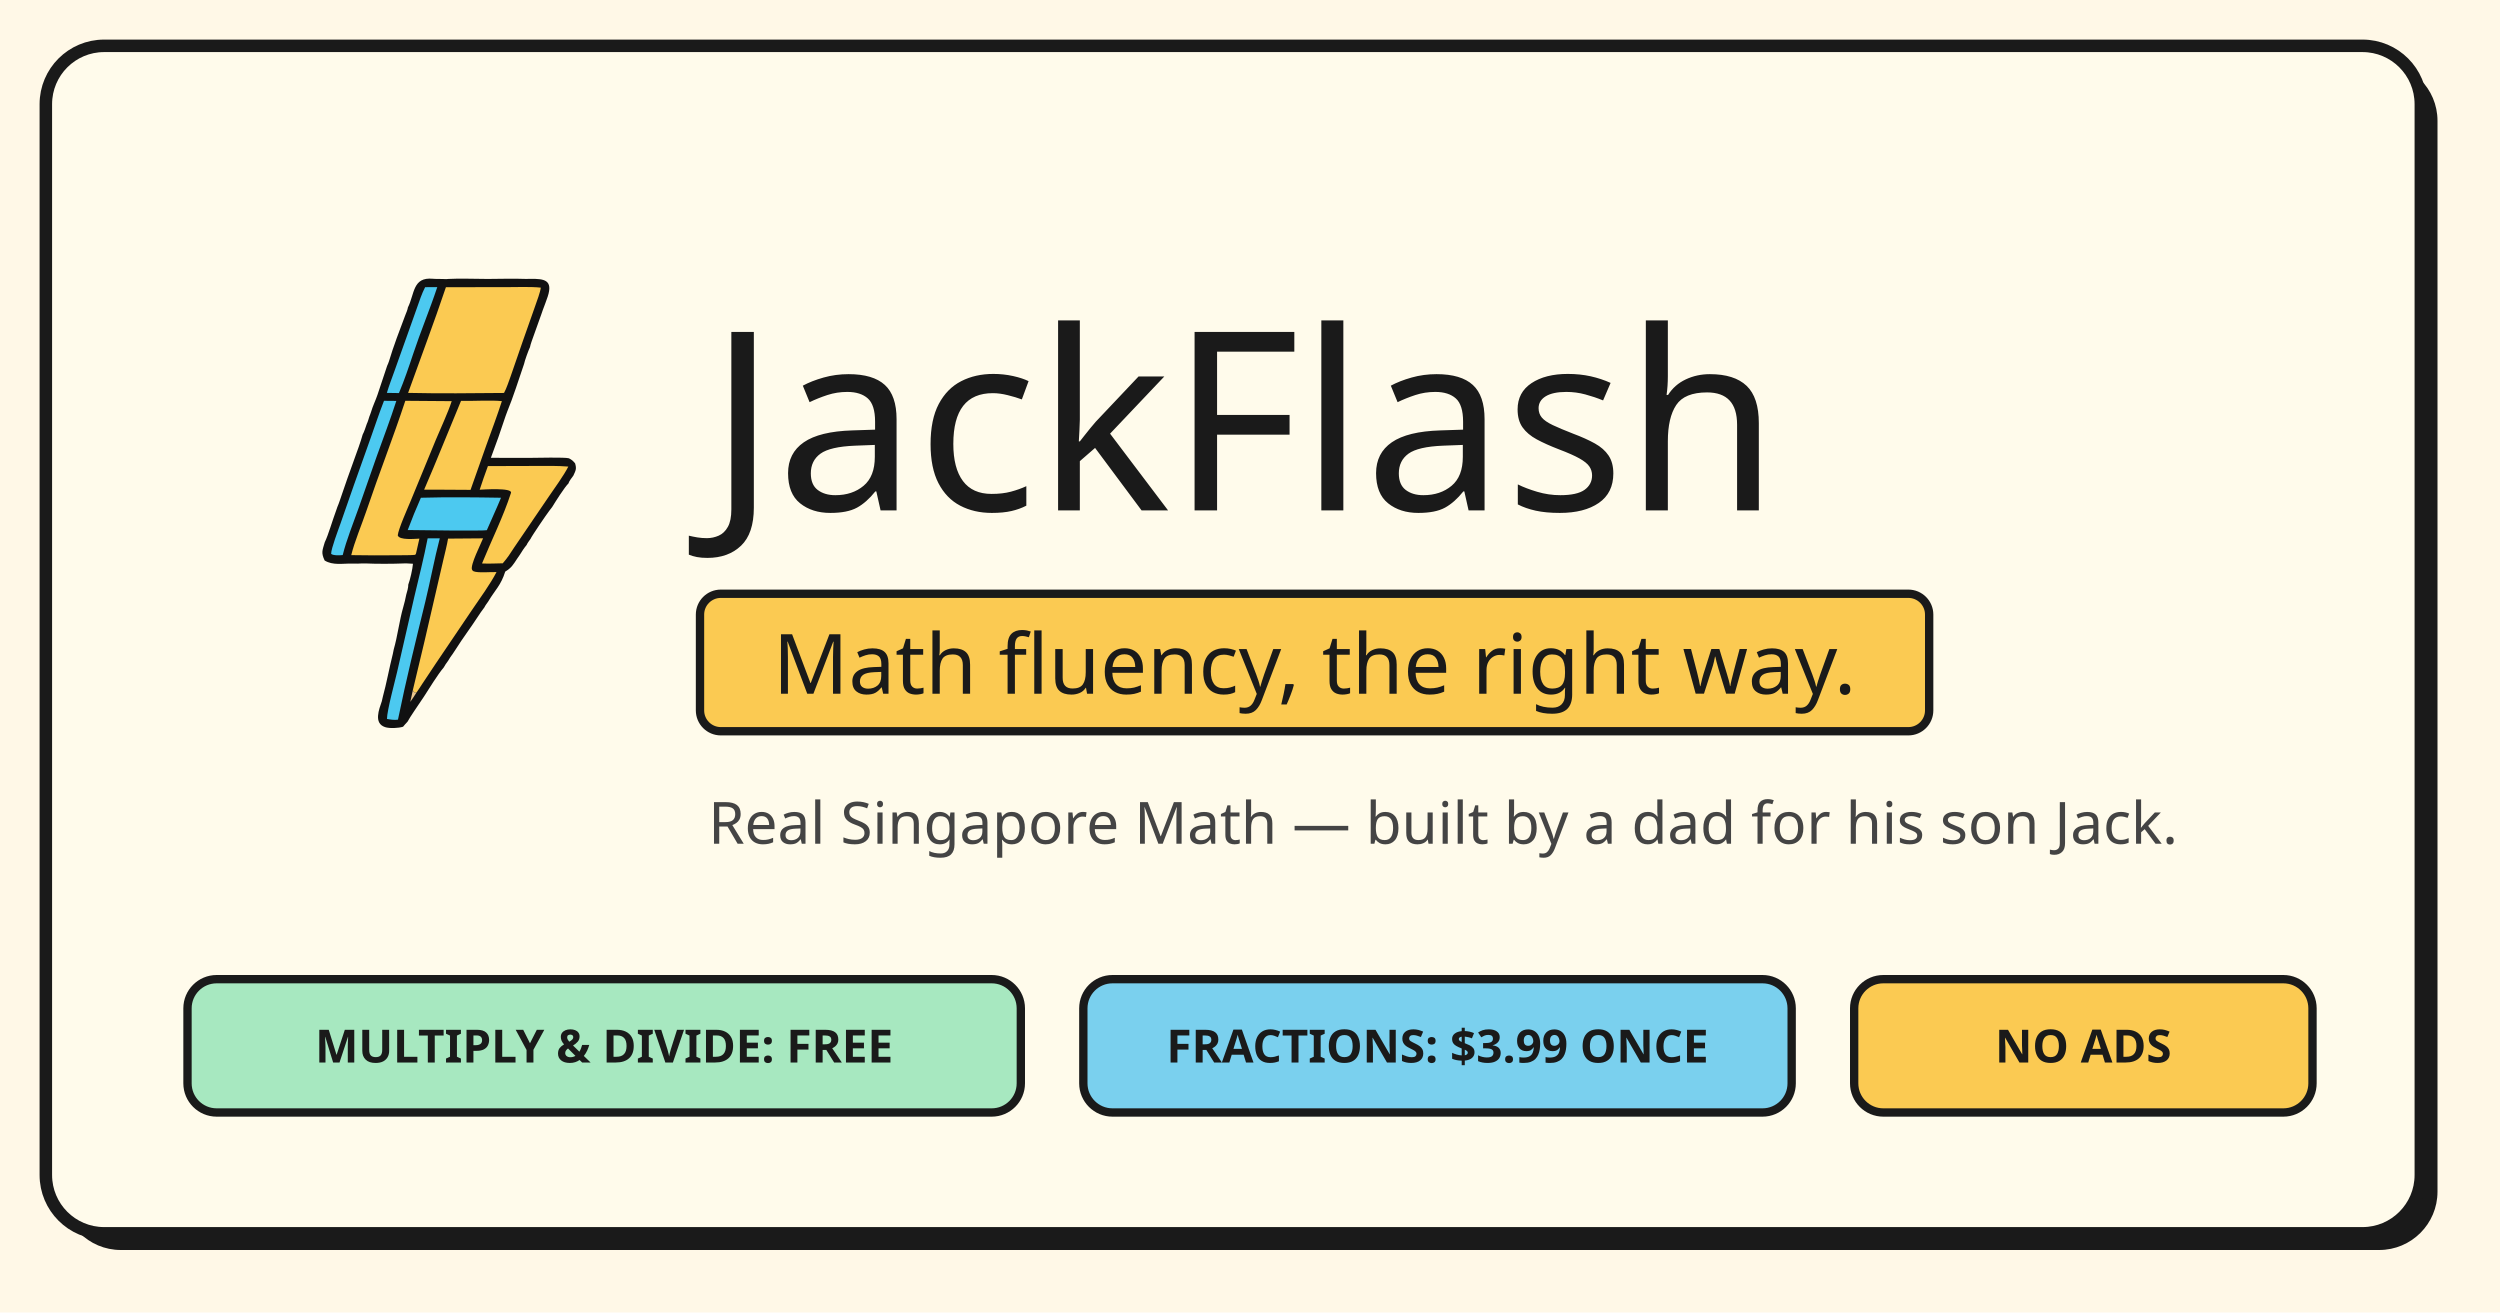
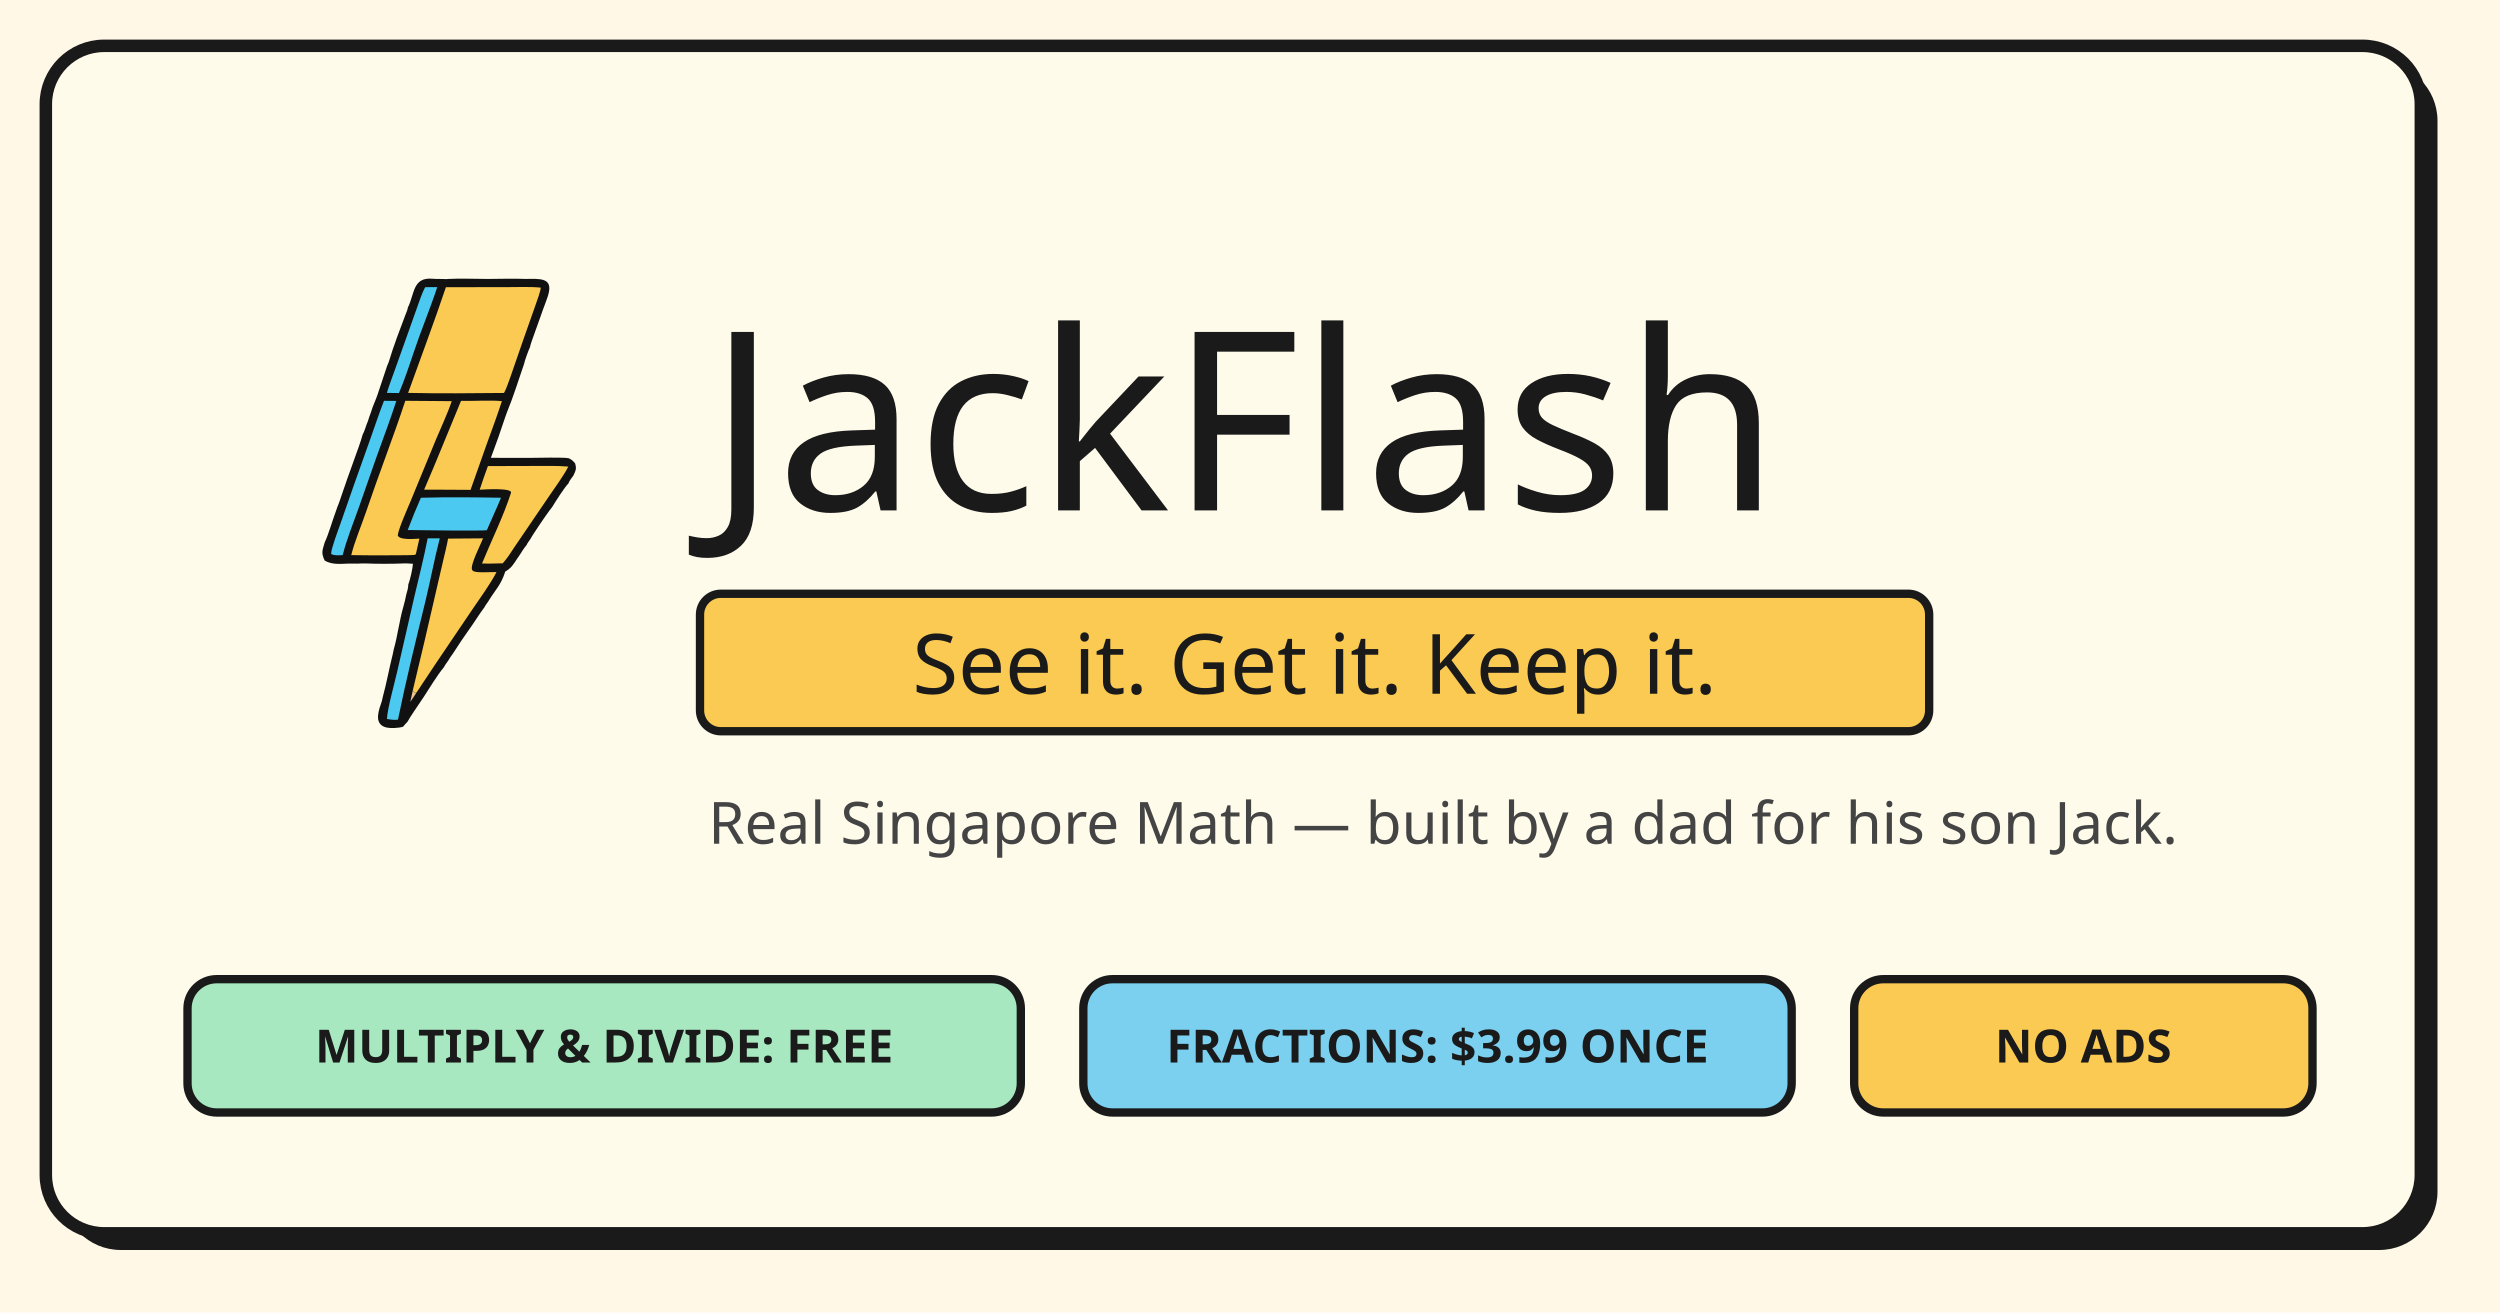
<svg xmlns="http://www.w3.org/2000/svg" width="1200" height="630" viewBox="0 0 1200 630">
  <style>@font-face{font-family:Galindo;src:url("./fonts/galindo-400.woff2") format("woff2")}@font-face{font-family:"Space Mono";font-weight:700;src:url("./fonts/space-mono-700.woff2") format("woff2")}@font-face{font-family:"Space Grotesk";src:url("./fonts/space-grotesk-400.woff2") format("woff2")}</style>
  <rect width="1200" height="630" fill="#FFF8E7" />
  <rect x="30" y="30" width="1140" height="570" rx="28" fill="#1A1A1A" />
  <rect x="22" y="22" width="1140" height="570" rx="28" fill="#FFFBEB" stroke="#1A1A1A" stroke-width="6" />
  <g transform="translate(120,110) scale(0.26)">
    <path d="M433.54,91.83l8.02.03c21-.26,47.04-.73,67.82,0l8.65-.12c25.13-.28,41.77,2.03,31.52,32.96-2.73,8.24-6.01,16.46-9.01,24.62l-2.73,7.9-13.73,38.39c-1.81,5.09-6.51,17.5-7.15,22.14-2.52,4.92-10.03,25.71-10.97,31.09-9.3,27.18-20.32,62.04-31.12,88.08l-3.14,8.53c-8.43,25.76-17.43,51.32-27.01,76.68l64.27.1,8.93-.03c10.46-.06,64.47-1.38,70.84.8,5.51,2.81,7.5,4.63,11.47,9.38,3.03,10.35,1.17,12.9-3.22,22.61-2.03,2.54-8.4,11.09-8.94,14.05l.06.2c-7.17,6.69-24.69,34.62-30.06,43.43-2.12,2.57-3.73,4.75-5.66,7.46-5.37,7.02-31.66,45.5-34.63,51.86-2.12,2.9-5.75,7.87-7.12,11.14-5.31,6.39-8.05,11.02-12.48,18.04l-4.96,7.2c-7.36,11.2-10.36,16.79-22.01,23.84-7.93,25.48-18.66,33.71-31.6,55.5-1.42,1.9-5.99,8.19-6.73,10.33-4.29,5.47-8.67,11.89-12.47,17.77-12.81,19.83-27.45,38.99-39.98,58.94-2,3.04-4,6.14-6.04,9.16-2.47,3.27-6.83,9.56-8.84,13.26-3.47,4.63-4.96,6.81-7.85,11.95-10.78,12.54-27.39,39.71-36.84,54.35l-5.01,7.4c-6.3,9.53-20.17,29.36-25.02,38.45-1.39,1.51-7.54,7.96-8.22,9.27-8.56,2.67-24.91,3.46-33.28.68-21.45-7.12-10.97-32.87-5.98-47.65.47-2.56,1.32-5.81,1.92-8.41,6.62-23.95,12.1-54.1,18.48-79.19l1.65-8.26c6.92-23.59,10.54-54.14,17.6-78.17,2.18-7.49,3.99-15.08,5.44-22.74,1.43-4.86,4.15-13.76,3.76-18.51,3.48-9.26,7.93-28.87,8.68-38.63l-10.74-.61c-1.93-.22-4.91-.03-6.94.03-18.75.79-49.6.94-68.25.04l-7.36-.06c-4.45.54-14.19.39-18.89.28-17.22-.39-35.61,3.73-50.84-5.67-6.93-14.81-4.17-18.52.19-33.73,6.44-13.09,14.6-41.48,20.35-56.7.74-2.61,2.01-5.89,2.94-8.49,2.53-5.4,7.16-19.75,9.28-25.84,6.08-17.97,12.38-35.87,18.9-53.69l3.1-8.74c4.32-11.76,12.34-33.73,15.42-45.37,2.75-4.76,5.77-14.31,7.64-19.73,1.79-3.48,3.52-9.67,4.75-13.57,1.01-2.09,2.43-6.58,3.26-8.95,2.8-9.9,8.39-21.22,11.74-31.22,5.98-17.84,11.82-35.72,17.83-53.54.83-1.06,2.75-6.68,3.35-8.31,7.44-25.4,20.83-60.67,30.36-85.7,1.38-3.04,4.28-10.4,4.55-13.56,12.56-24.96,8.55-56.63,46.04-53.02,5.99.58,14.2.08,20.67.51,3.48.22,4.54.26,8.01-.18,18.17-1.06,48.43-.2,67.36-.06Z" fill="#111" />
    <path d="M361.71,107.12l111.63-.09c18.29-.03,46.29-1.06,63.54.93-1.07,8.73-7.29,24.93-10.44,34.05-7.48,21.6-15.07,43.15-22.78,64.67l-22.35,64.66c-2.65,7.44-8.58,24.75-12.37,31.04-57.49.54-119.73,1.22-177.06-.11,22.96-64.03,48.27-130.93,69.81-195.15Z" fill="#fbca52" />
    <path d="M286.73,316.85l85.64.67c-6.68,20.77-20.42,50.22-29.2,71.15l-46.75,113.6c-5.39,13.01-22.53,51.25-23.64,63.05,2.91,9.31,31.44,6.32,39.95,5.98l-5.97,26.26c-.49,2.05-.47,2.17-1.87,3.65-4.15.83-26.66.76-31.95.81-28.67.35-57.34.27-86.01-.24,5.8-24.31,19.67-57.11,28.12-82.1,22.81-67.5,49.42-135.22,71.69-202.83Z" fill="#fbca52" />
    <path d="M365.66,571.29l64.64-.51c-4.03,10.29-23.98,49.31-20.47,57.67.63,1.51,1.45,2.5,2.99,3.17,7.87,3.41,32.33,1.02,42.27,1.46-10.88,21.37-31.81,50.19-45.72,70.62l-66.53,98.44c-8.52,12.54-16.77,25.28-25.18,37.88-1.55,2.32-8.92,13.87-10.09,15.15-1.87.1-2.6.06-4.47-.11-2.13-1.96-1.43-1.13-2.36-4.5,14.53-59.91,28.63-119.93,42.31-180.04l14.02-60.61c2.81-12.01,6.6-26.65,8.58-38.62Z" fill="#fbca52" />
    <path d="M439.23,437.39l89.26-.26c19.9-.06,39.32-.47,59.17,1.17-8.08,16.16-25.7,40.25-36.38,55.9l-63.57,93.44c-7.24,11.29-12.34,19.18-21.08,29.22-12.45.31-25.96.88-38.31.32,17.7-43.27,39.15-86.01,53.5-130.26,3.28-10.12-52.42-6.14-57.78-5.92,4.75-14.64,9.81-29.17,15.18-43.6Z" fill="#fbca52" />
    <path d="M389.57,317.02c20.51.52,56.93-1.71,75.44.49-8.61,26.77-18.76,53.71-28.31,80.23l-29.53,83.53-11.34-.06c-24.56-.51-49.67,0-74.35-.27,23.6-54.55,45.2-109.13,68.09-163.92Z" fill="#fbca52" />
    <path d="M315.48,495.83c48.14-1.34,99.78-.82,147.92,0-8.24,20.08-17.58,39.88-26.17,59.91-3.64,1.53-132.13.1-146.05-.28,7.5-20.11,15.61-40,24.3-59.63Z" fill="#4CC9F0" />
    <path d="M327.98,570.81c7.24-.18,15.1-.01,22.38,0-9.87,37.49-17.39,78.84-26.78,117.2-17.66,72.17-35.55,144.74-50.4,217.49-5.74,1.18-14.55-.22-20.33-1.28.21-16.19,14.54-68.51,18.93-87.59l31.67-138.31c8.52-36.37,17.45-70.75,24.52-107.53Z" fill="#4CC9F0" />
    <path d="M247.39,316.88c7.59,0,15.18.08,22.76.21-11.12,34.44-23.82,67.89-36.05,101.92l-32.98,94.22c-9.58,27.08-23.44,61.53-29.94,88.41-4.94.61-17.83,1.15-21.38-2.22-.22-9.33,13.27-44.49,17-55.21l25.18-72.19c10.23-29.25,20.61-58.44,31.16-87.58,7.99-22.62,15.5-45.21,24.24-67.56Z" fill="#4CC9F0" />
    <path d="M323.29,107.1c7.45-.13,14.98-.11,22.44-.15-13.61,41.14-30.86,82.1-44.51,123.4-7.94,24.01-16.48,48.98-26.22,72.25l-22.32-.34c3.72-12.74,9.56-27.85,14.09-40.56l24.56-68.88,16.96-47.72c4.4-12.42,8.95-26.43,15.01-38Z" fill="#4CC9F0" />
    <path d="M300.75,850.56c.93,3.37.23,2.54,2.36,4.5,1.87.17,2.6.21,4.47.11-2.81,4.96-8.34,12.64-11.68,17.58l4.85-22.19Z" fill="#eac68e" />
  </g>
  <text x="340" y="245" font-family="Galindo" font-size="120" fill="#1A1A1A">JackFlash</text>
  <rect x="336" y="285" width="590" height="66" rx="10" fill="#fbca52" stroke="#1A1A1A" stroke-width="4" />
-   <text x="631" y="333" text-anchor="middle" font-family="Galindo" font-size="40" fill="#1A1A1A">Math fluency, the right way.</text>
+   <text x="631" y="333" text-anchor="middle" font-family="Galindo" font-size="40" fill="#1A1A1A">See it. Get it. Keep it.</text>
  <text x="340" y="405" font-family="Space Grotesk" font-size="28" fill="#444">Real Singapore Math — built by a dad for his son Jack.</text>
  <g font-family="Space Mono" font-weight="700" font-size="22" fill="#1A1A1A">
    <rect x="90" y="470" width="400" height="64" rx="14" fill="#a7e8c0" stroke="#1A1A1A" stroke-width="4" />
    <text x="290" y="510" text-anchor="middle">MULTIPLY &amp; DIVIDE: FREE</text>
    <rect x="520" y="470" width="340" height="64" rx="14" fill="#7ad0ee" stroke="#1A1A1A" stroke-width="4" />
    <text x="690" y="510" text-anchor="middle">FRACTIONS: $3.99 ONCE</text>
    <rect x="890" y="470" width="220" height="64" rx="14" fill="#fbca52" stroke="#1A1A1A" stroke-width="4" />
    <text x="1000" y="510" text-anchor="middle">NO ADS</text>
  </g>
</svg>
